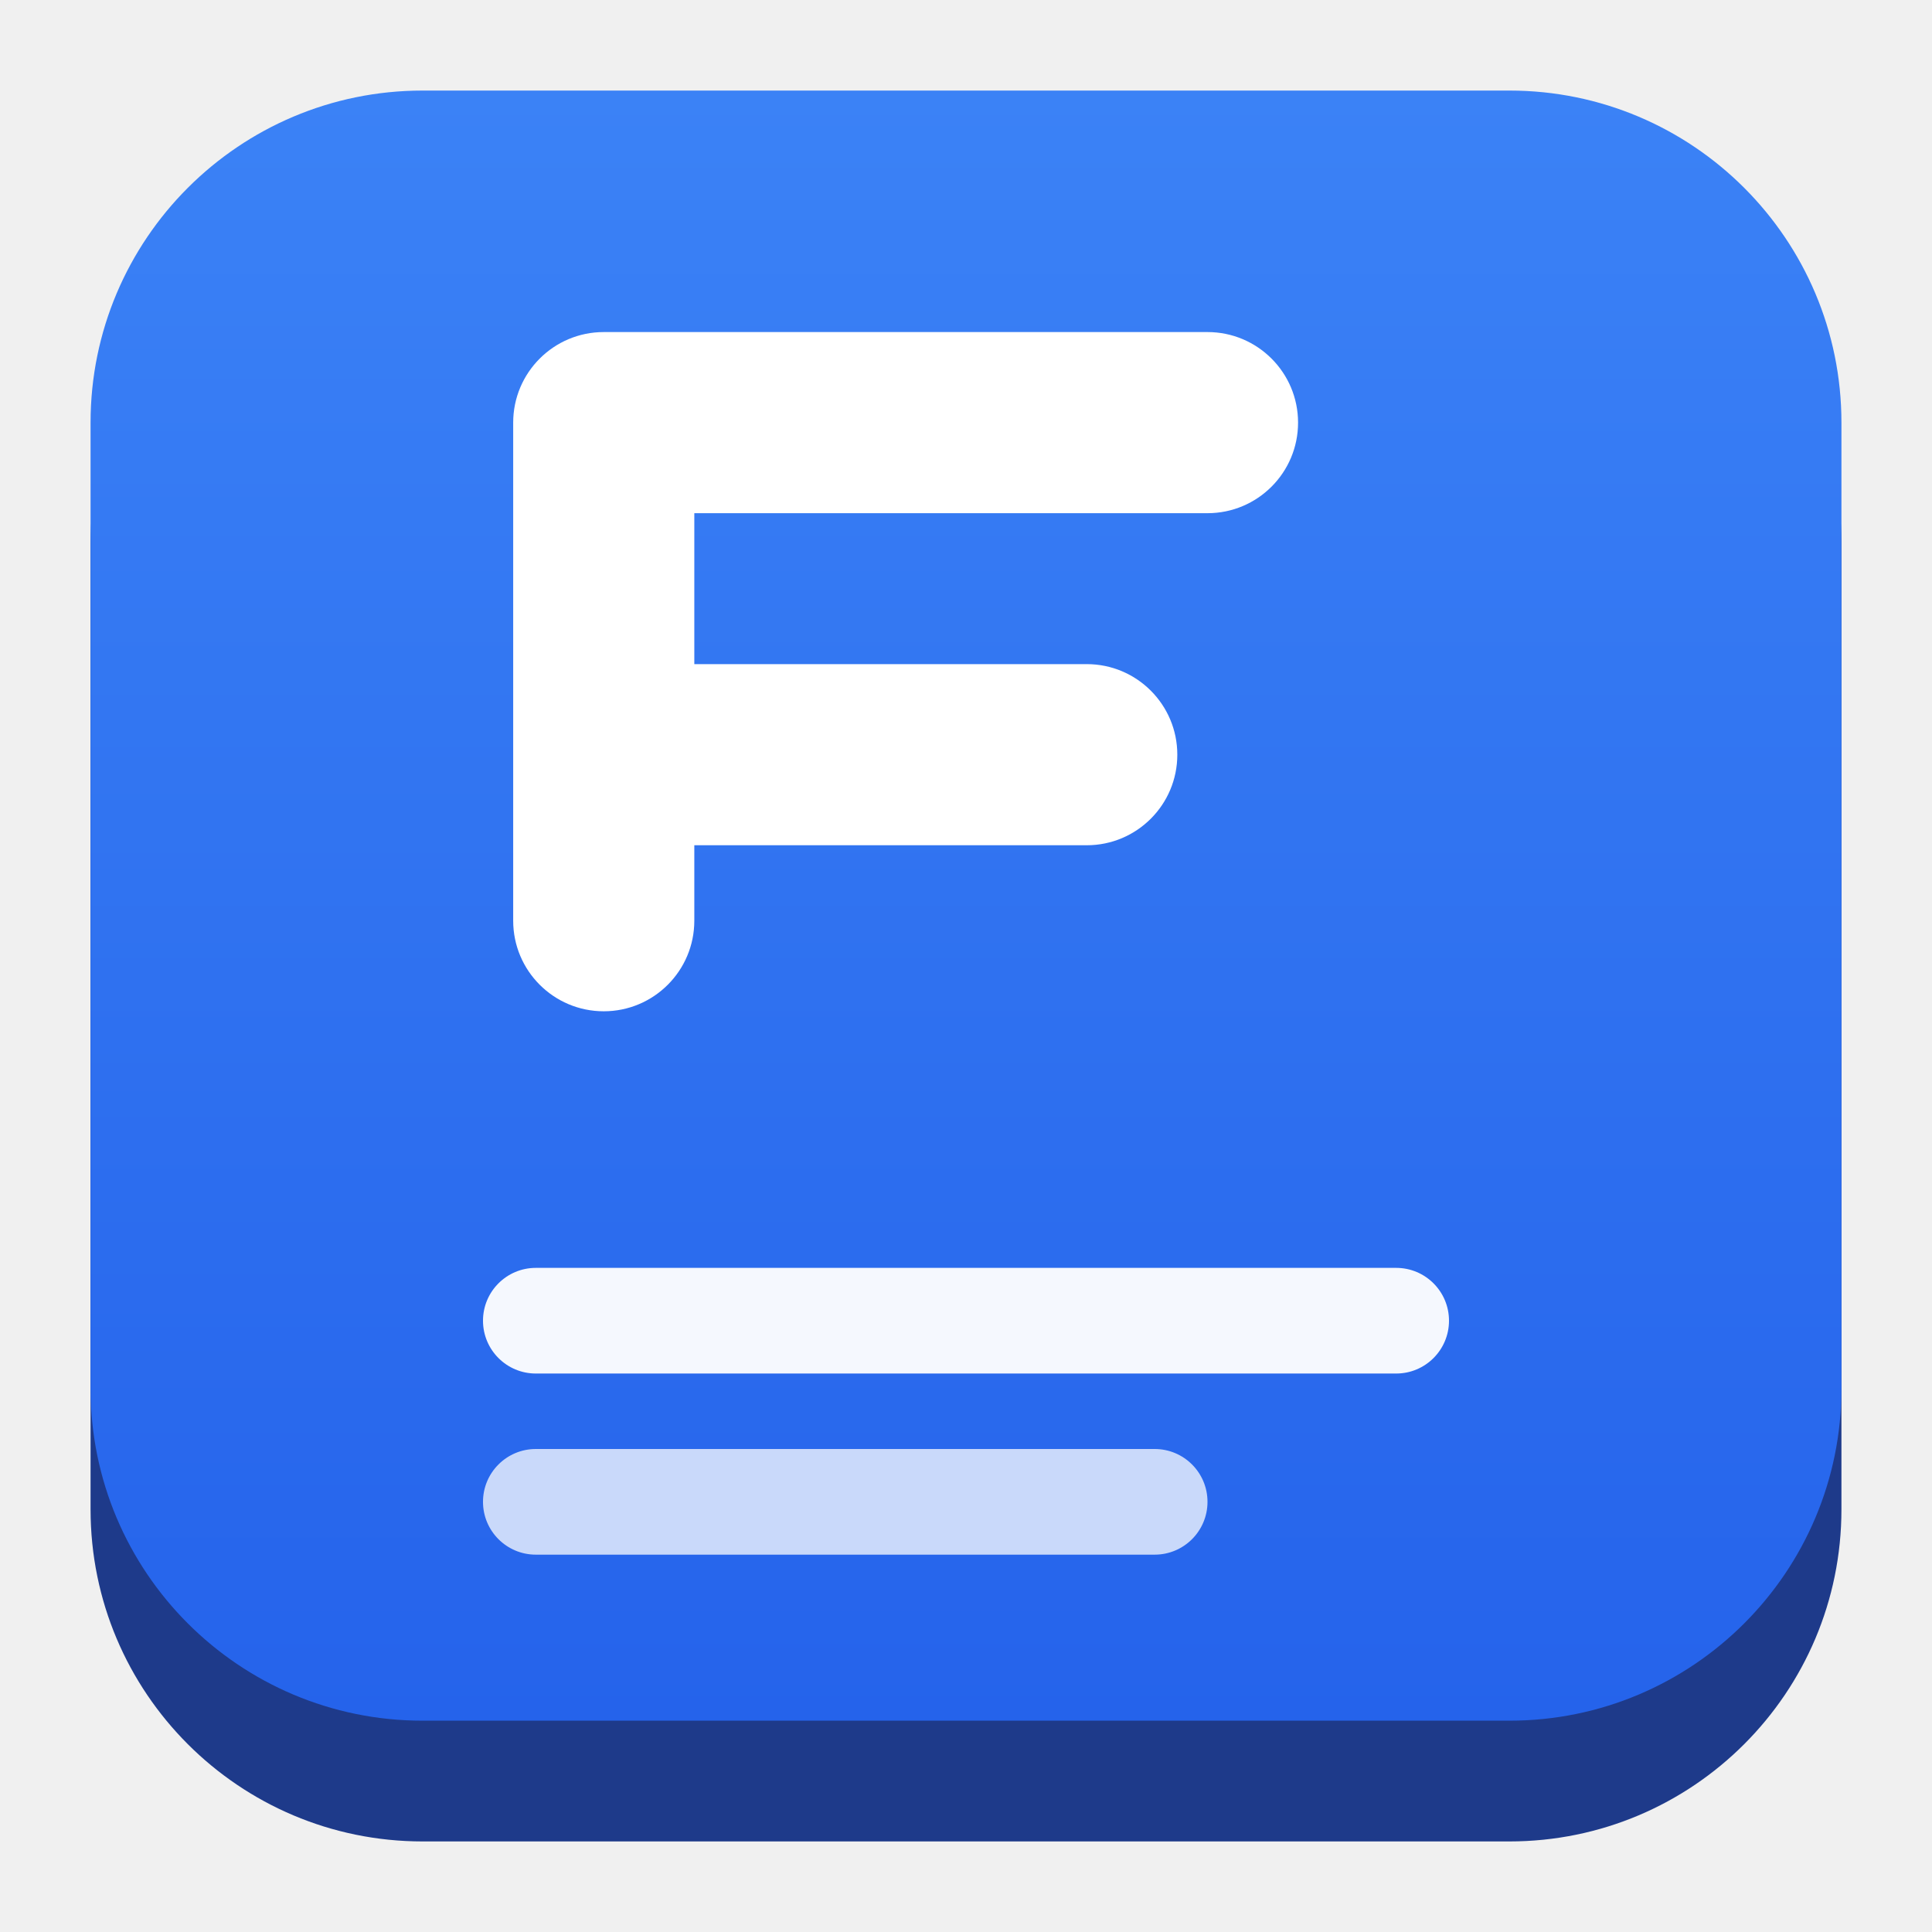
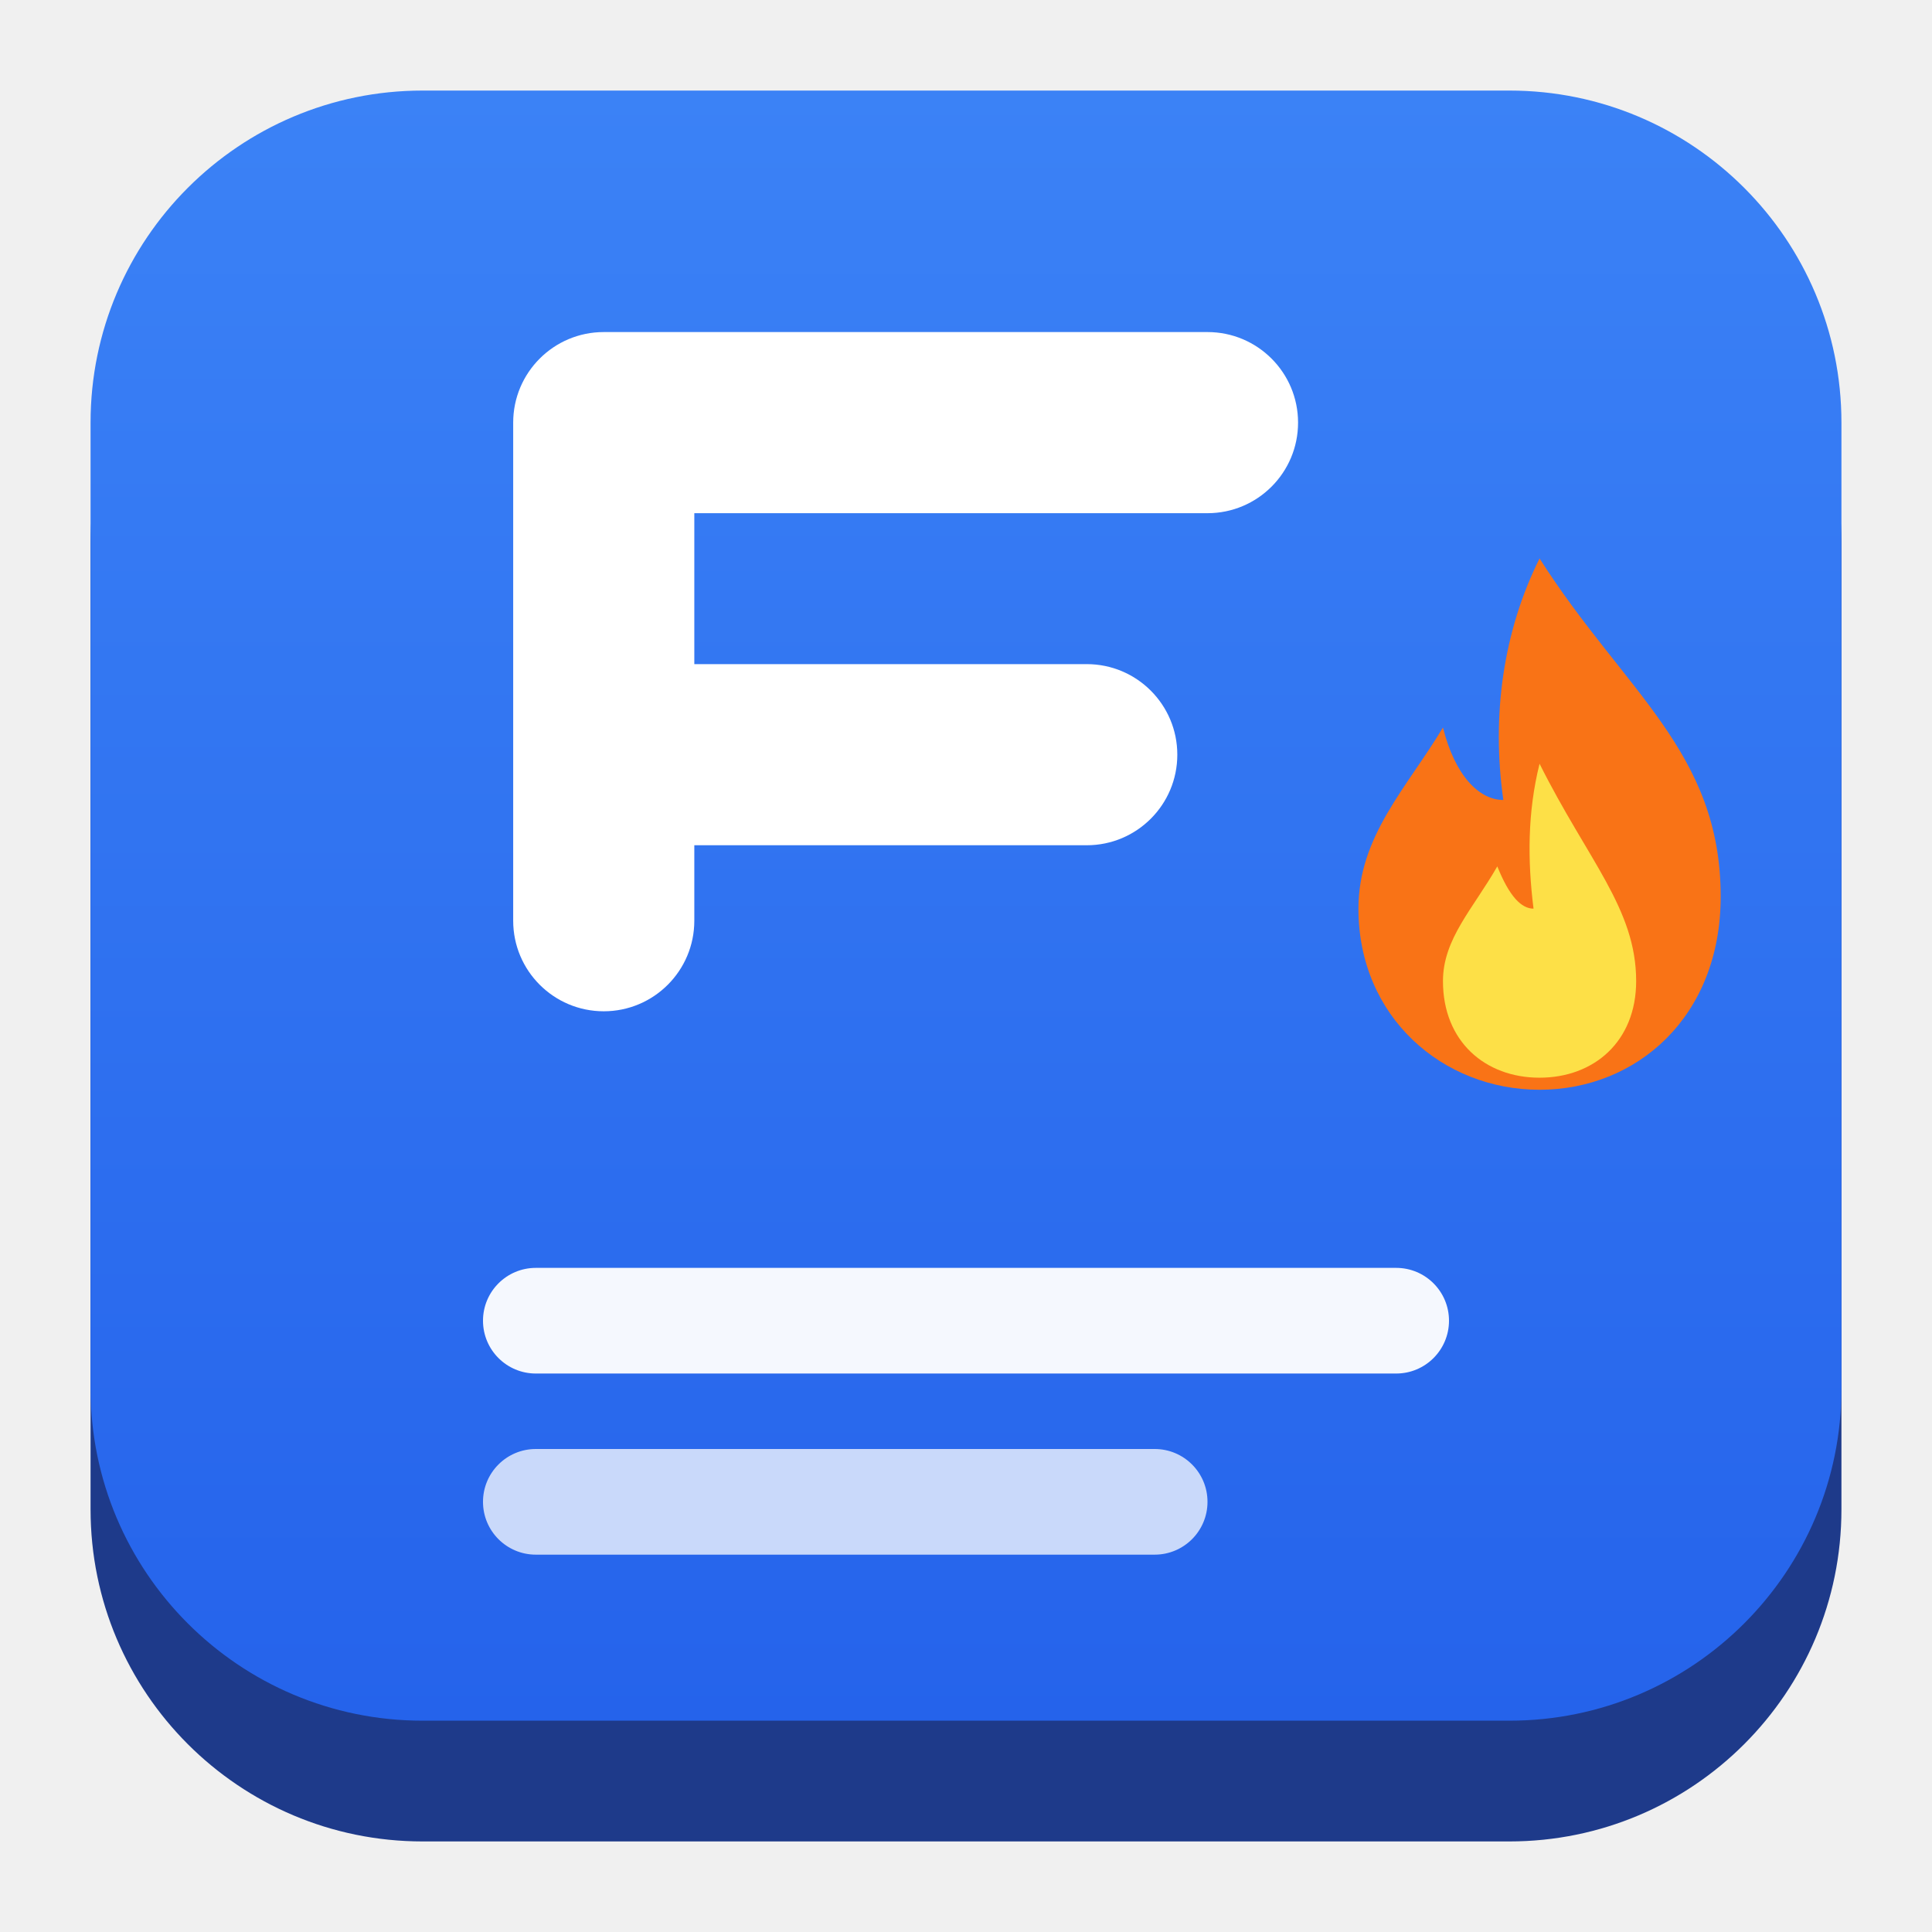
<svg xmlns="http://www.w3.org/2000/svg" viewBox="0 0 256 256" width="256" height="256">
  <defs>
    <linearGradient id="face" x1="0" y1="0" x2="0" y2="1">
      <stop offset="0" stop-color="#3B82F6" />
      <stop offset="1" stop-color="#2563EB" />
    </linearGradient>
  </defs>
  <rect x="12" y="28" width="232" height="216" rx="44" fill="#1E3A8A" />
  <rect x="12" y="12" width="232" height="216" rx="44" fill="url(#face)" />
  <path fill="#FFFFFF" d="M64 44h96a12 12 0 0 1 0 24h-68v20h52a12 12 0 0 1 0 24h-52v10a12 12 0 0 1-24 0V56a12 12 0 0 1 12-12z" />
+   <g transform="translate(47.2 42) scale(0.8)">
+     <path fill="#F97316" d="M196 40C210 62 226 72 226 96C226 116 212 128 196 128C180 128 166 116 166 98C166 86 174 78 180 68C182 76 186 80 190 80C188 66 190 52 196 40Z" />
+     <path fill="#FDE047" d="M196 74C204 90 212 98 212 110C212 120 205 126 196 126C187 126 180 120 180 110C180 103 185 98 189 91C191 96 193 98 195 98C194 90 194 82 196 74Z" />
+   </g>
  <rect x="64" y="168" width="128" height="14" rx="7" fill="#FFFFFF" opacity="0.95" />
  <rect x="64" y="192" width="96" height="14" rx="7" fill="#FFFFFF" opacity="0.75" />
</svg>
